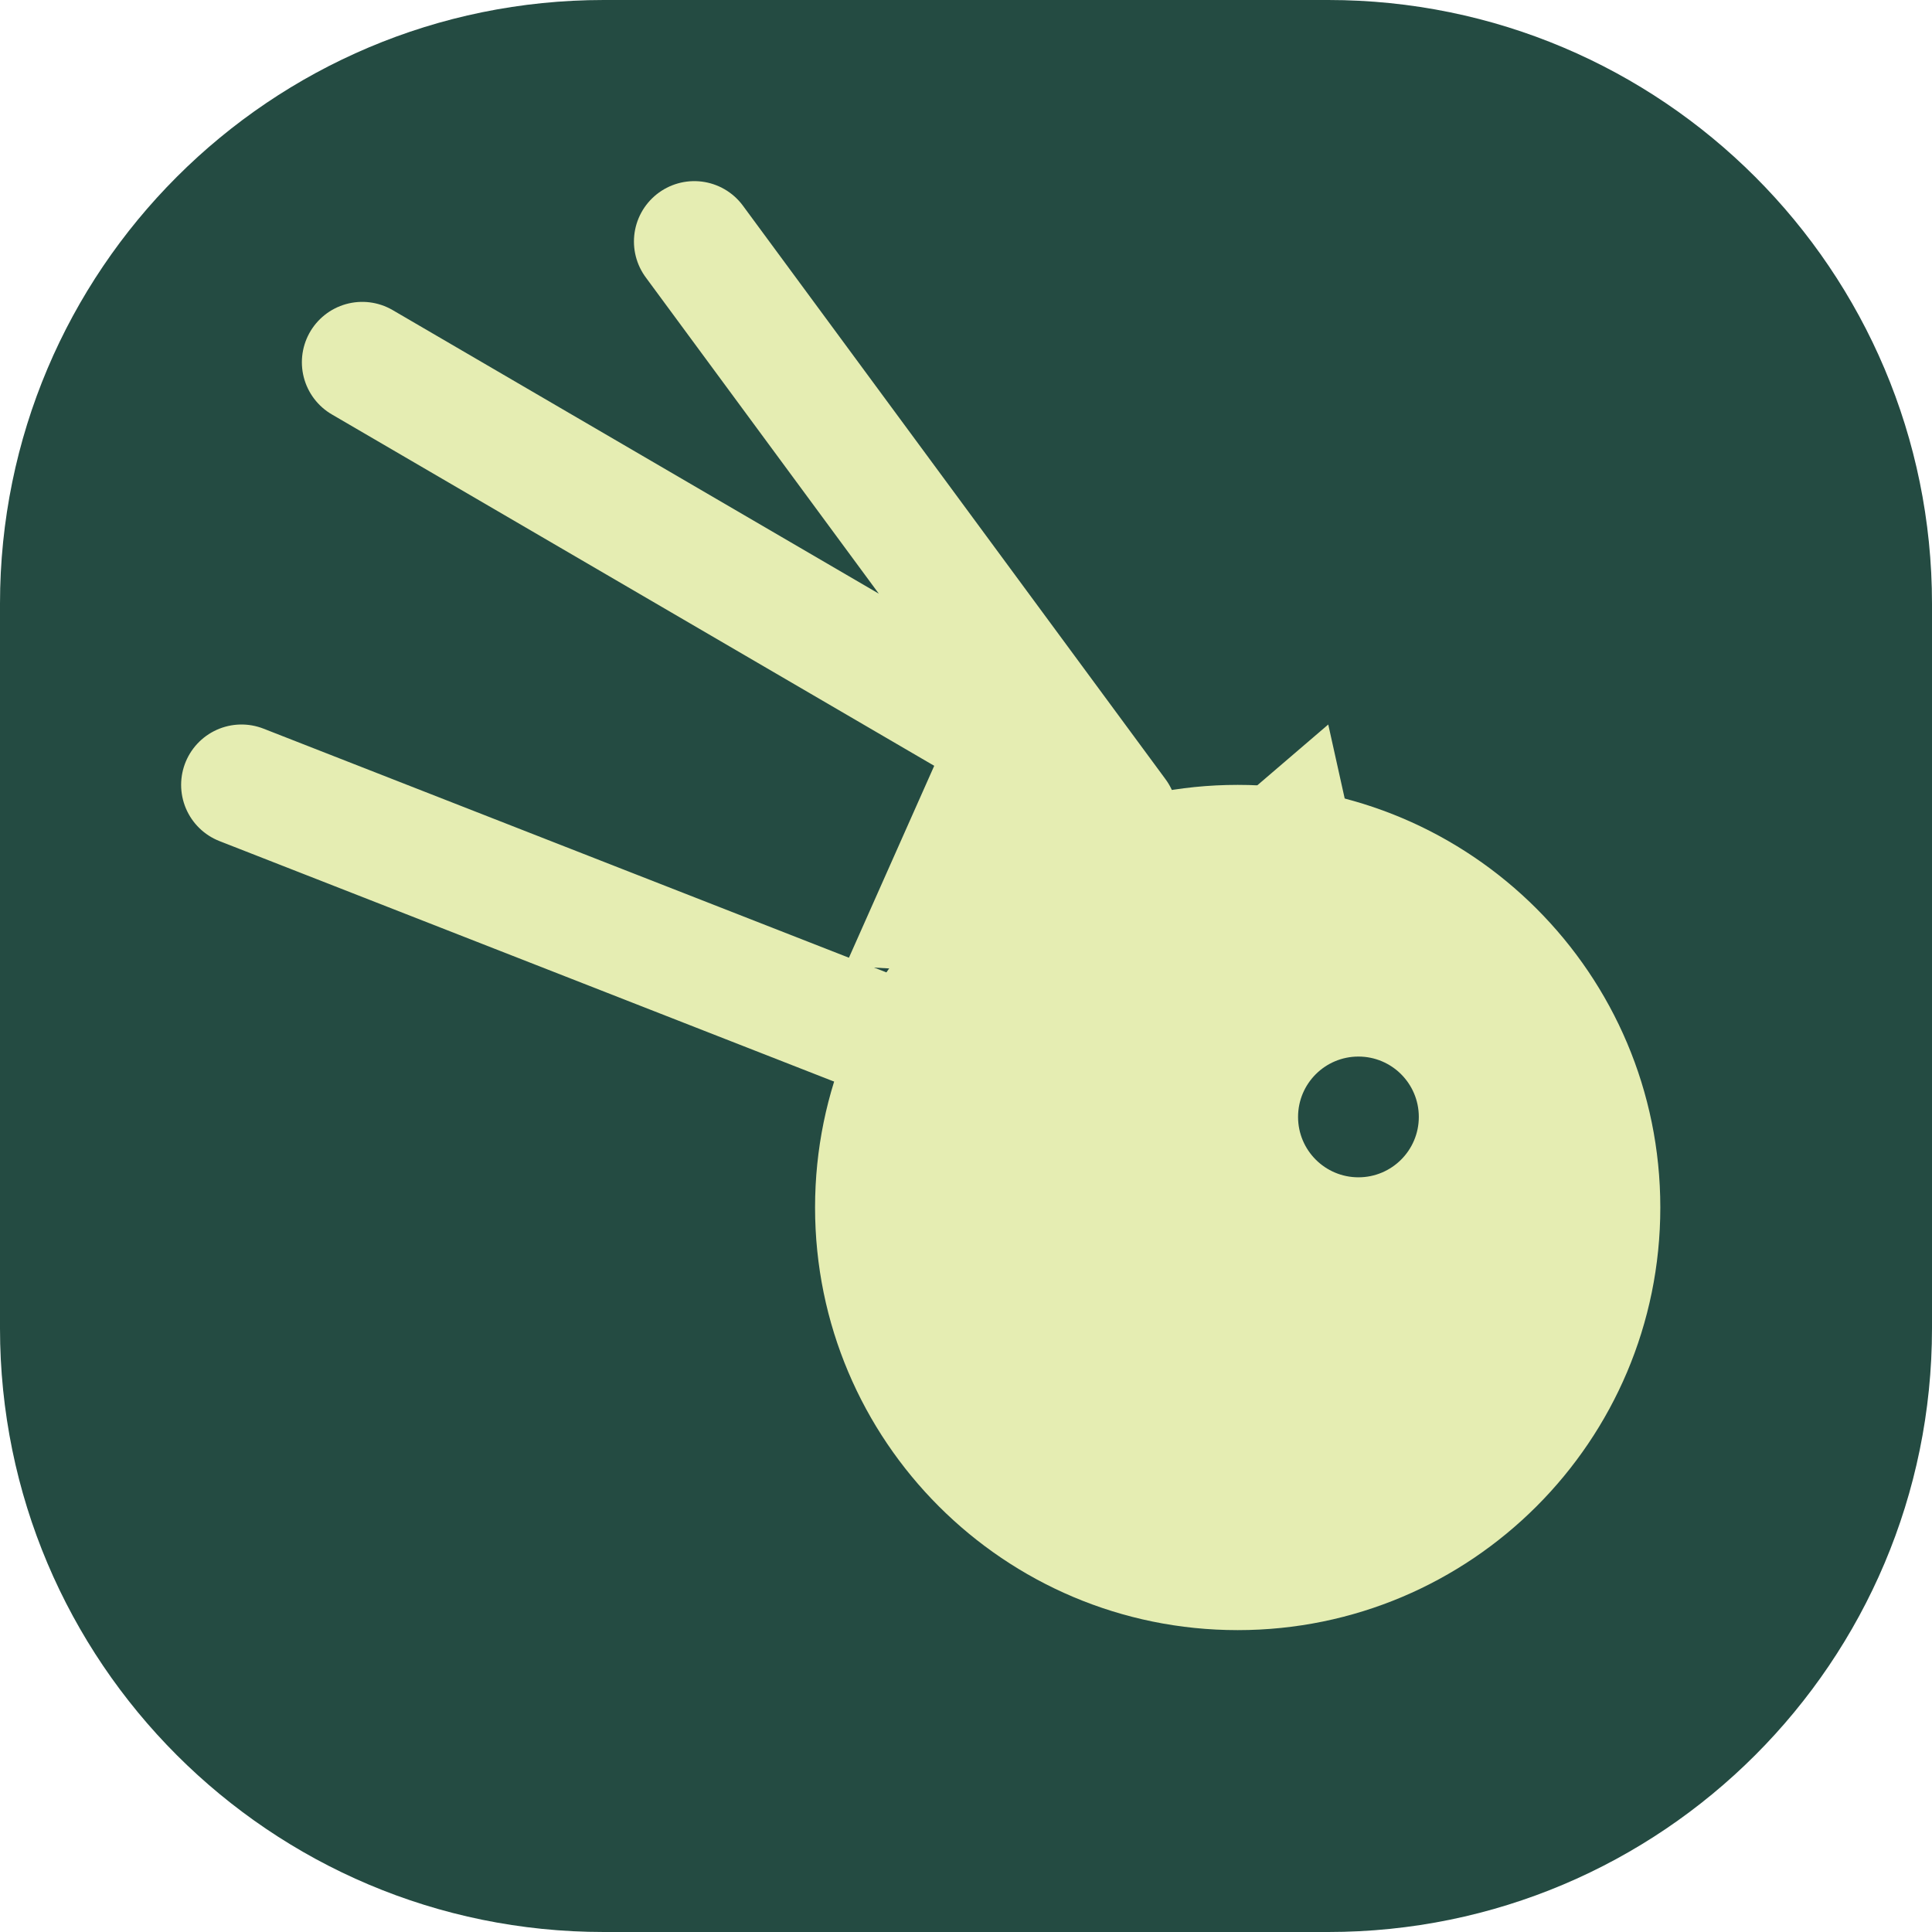
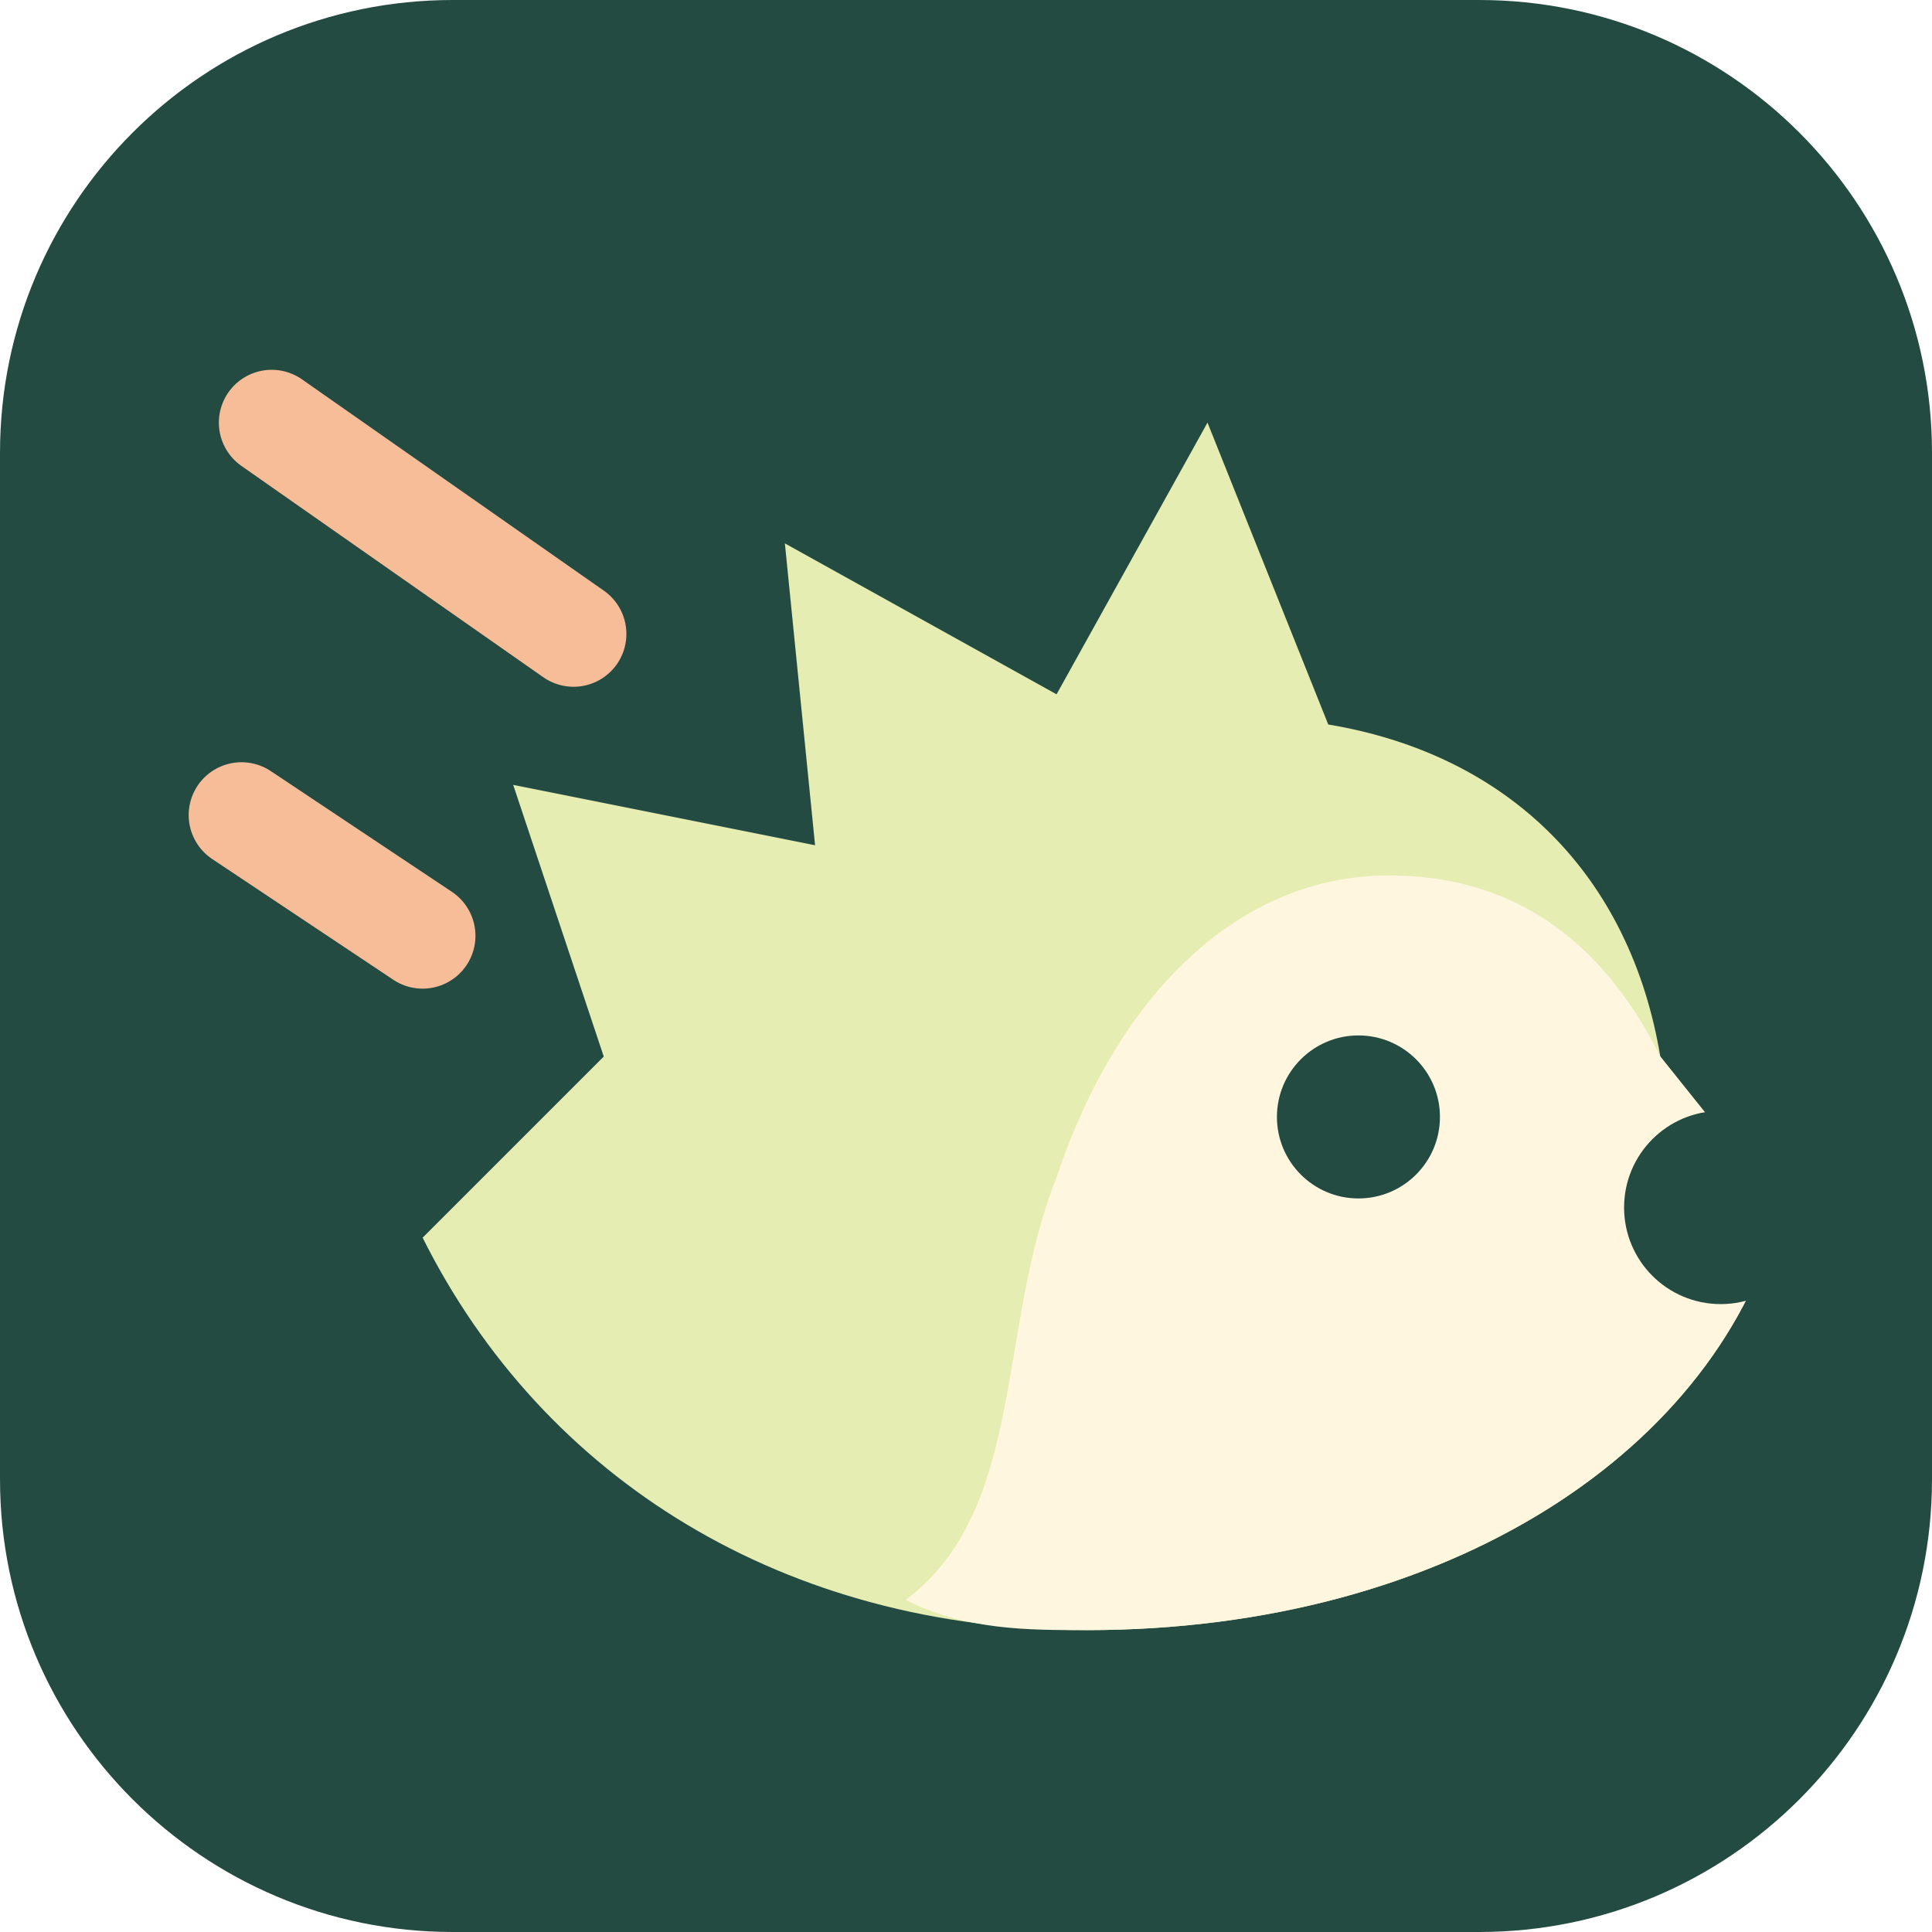
<svg xmlns="http://www.w3.org/2000/svg" viewBox="0 0 64 64">
-   <rect width="64" height="64" rx="20" fill="#244b42" />
-   <path d="M12 12l24 14M8 26l23 9M23 8l14 19" stroke="#e5edb2" stroke-width="4" stroke-linecap="round" />
-   <circle cx="41" cy="40" r="14" fill="#e5edb2" />
-   <circle cx="45" cy="37" r="2" fill="#244b42" />
-   <path d="M28 32l4-9 5 7 7-6 2 9" fill="#e5edb2" />
+   <rect width="64" height="64" rx="15" fill="#244b42" />
+   <g stroke="#f6bd98" stroke-width="3.5" stroke-linecap="round">
+     <path d="m9 14 10 7M8 27l6 4" />
+   </g>
+   <path fill="#e5edb2" d="m14 41 6-6-3-9 10 2-1-10 9 5 5-9 4 10c6 1 10 5 11 11l4 5C57 48 48 54 36 54c-10 0-18-5-22-13Z" />
+   <path fill="#fff6df" d="M30 53c4-3 3-9 5-14 2-6 6-10 11-10 4 0 7 2 9 6l4 5C57 48 48 54 36 54c-2 0-4 0-6-1Z" />
+   <circle cx="45" cy="37" r="2.7" fill="#244b42" />
+   <circle cx="57" cy="40" r="3.2" fill="#244b42" />
</svg>
